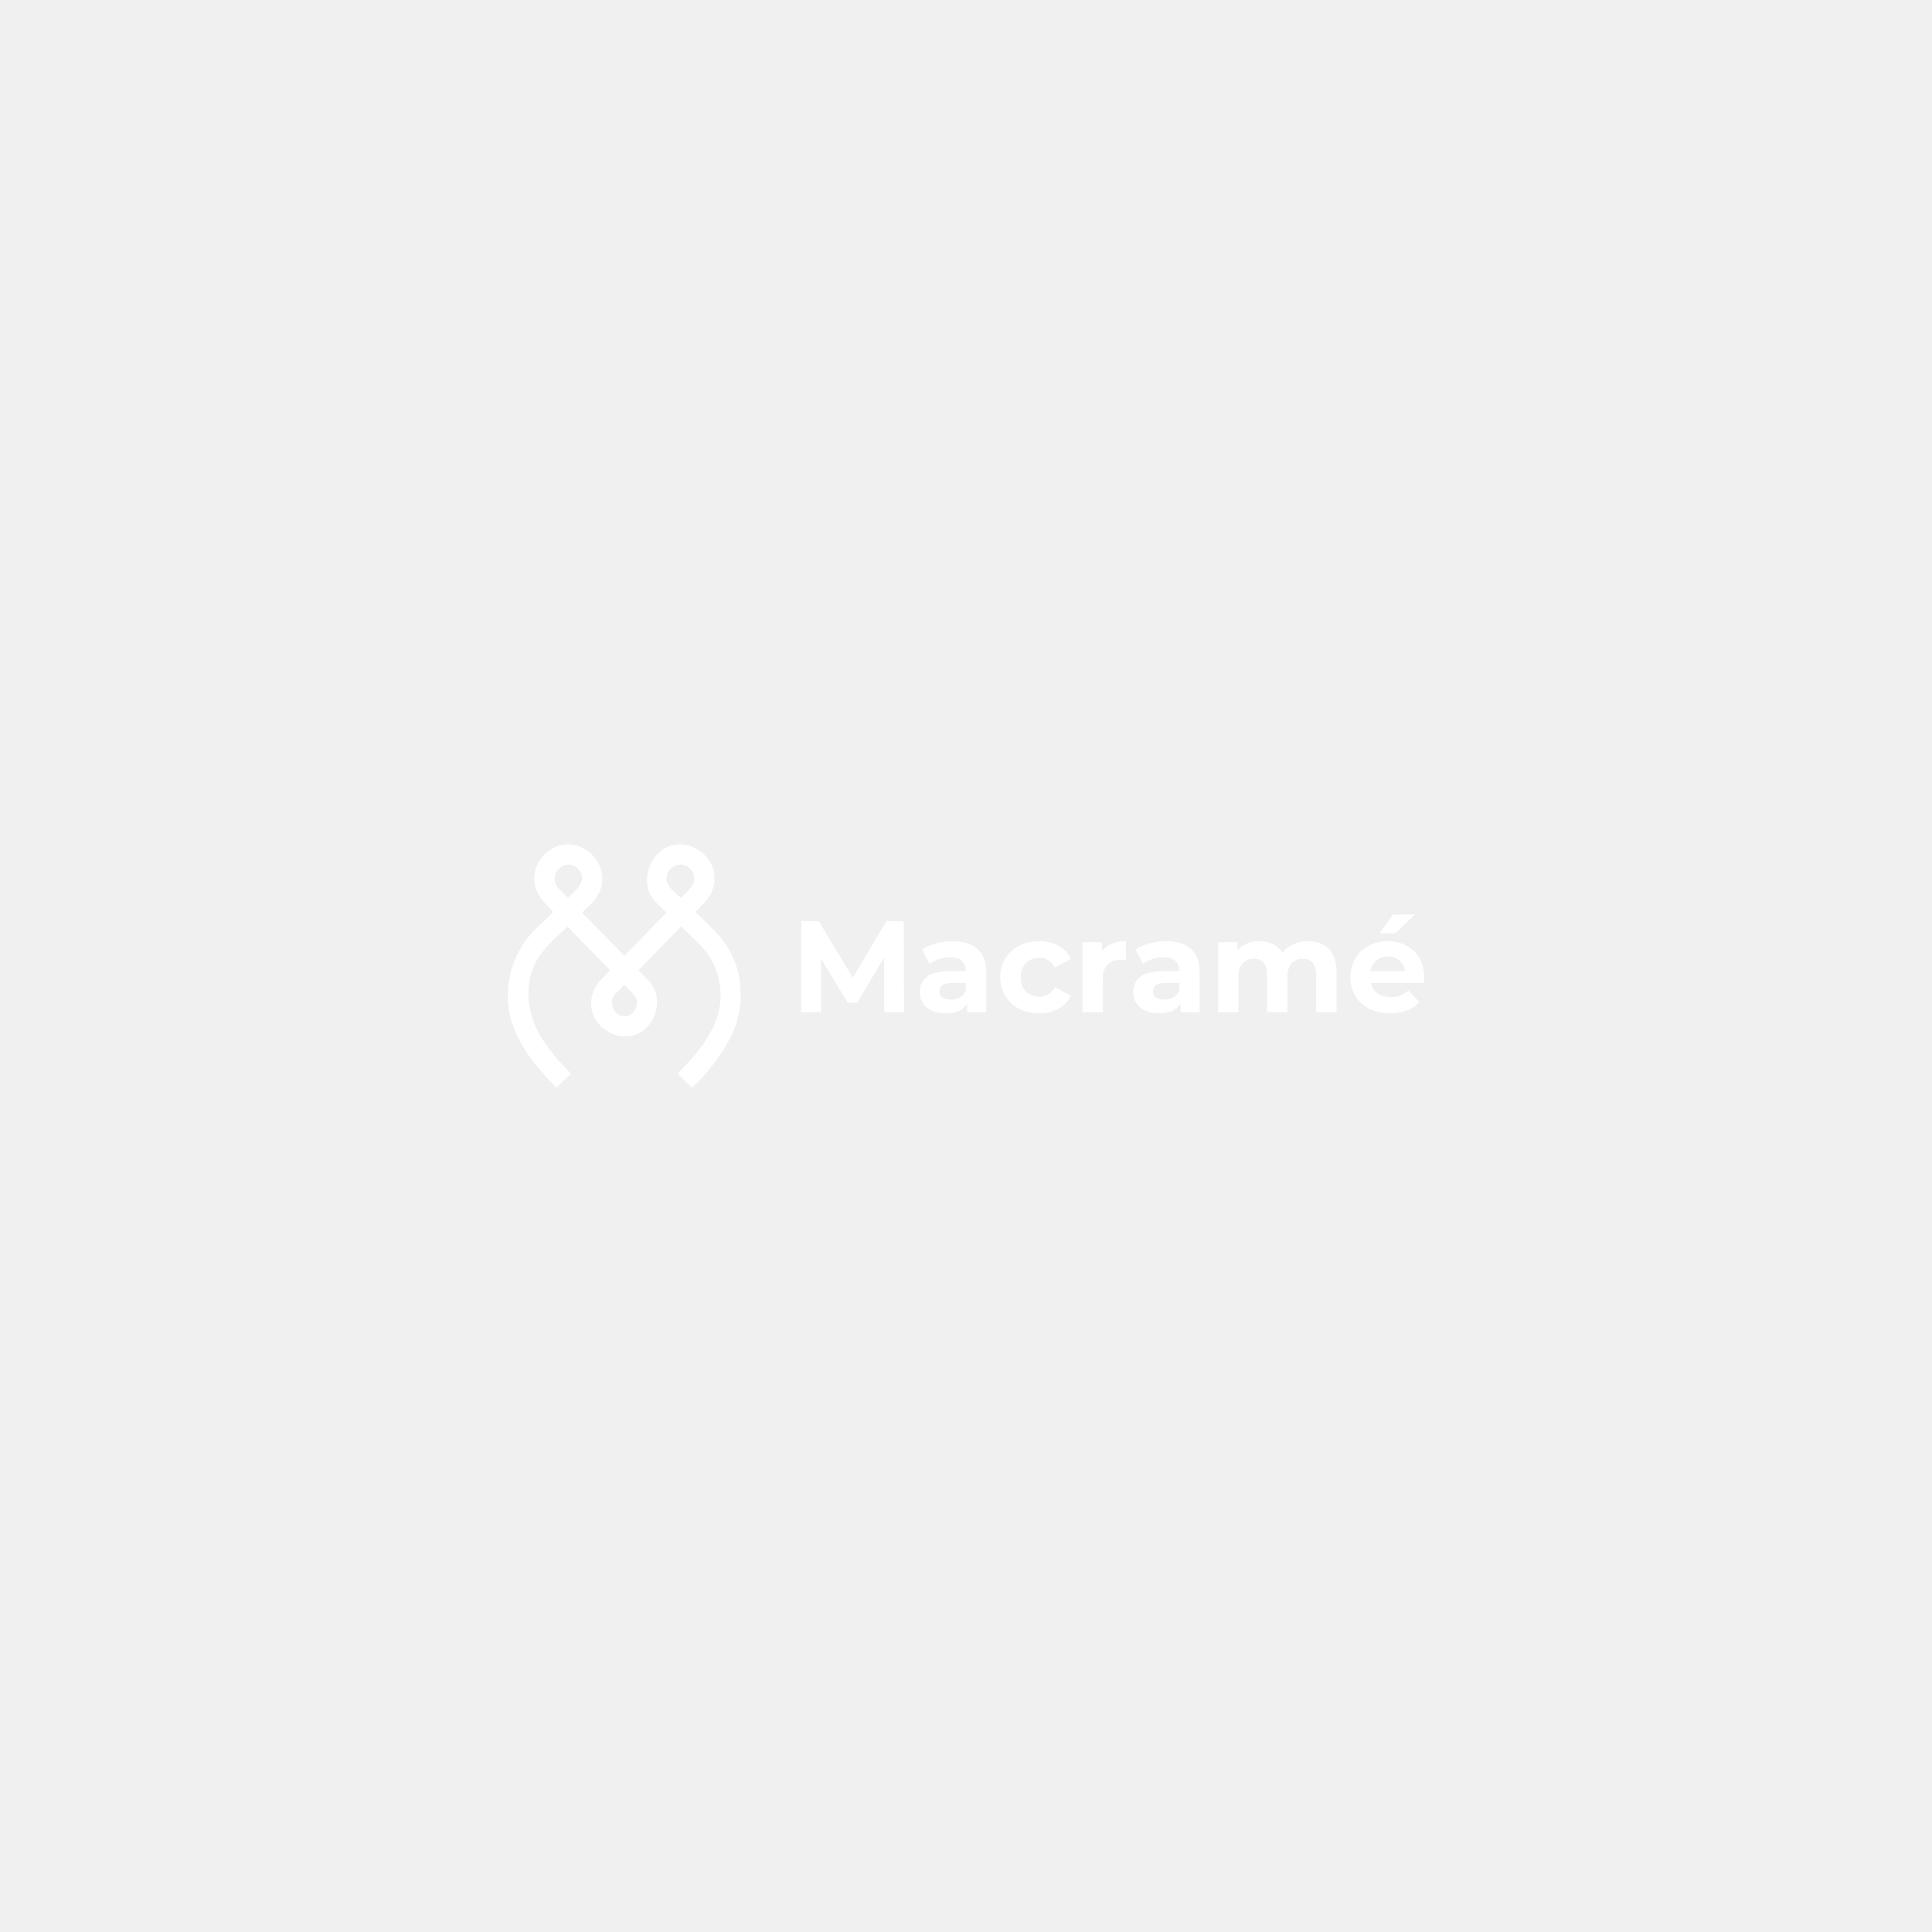
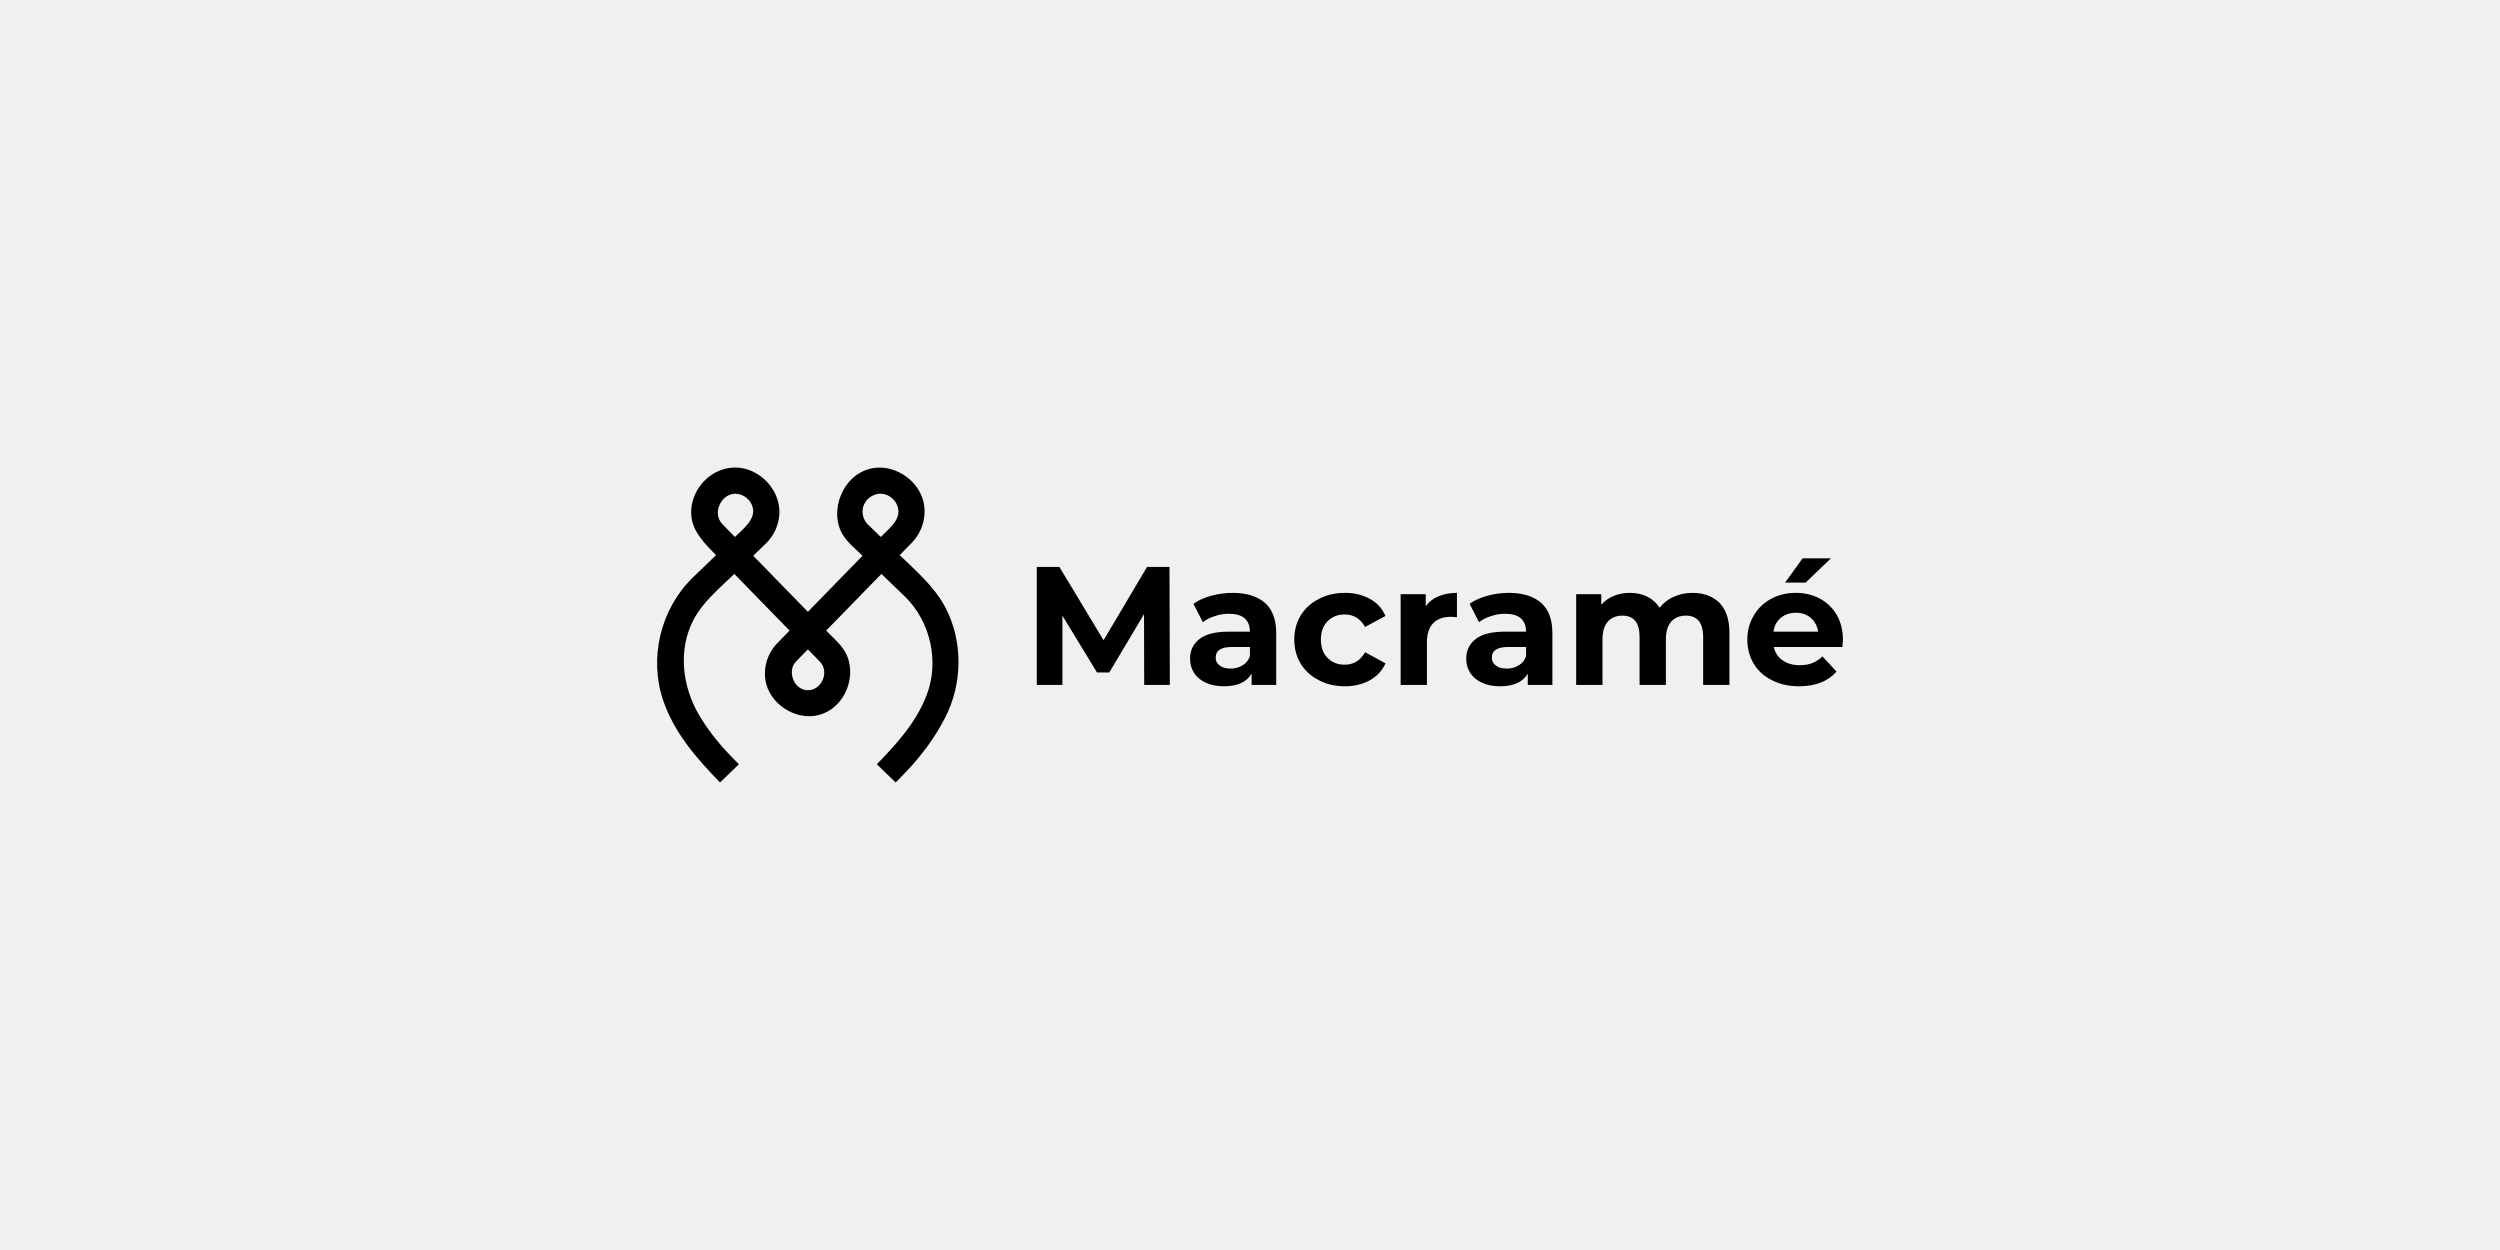
- <svg xmlns="http://www.w3.org/2000/svg" width="100%" height="100%" viewBox="0 0 600 600" version="1.1" xml:space="preserve" style="fill-rule:evenodd;clip-rule:evenodd;stroke-linejoin:round;stroke-miterlimit:2;">
-   <rect id="logo-macrame" x="0" y="0" width="600" height="600" style="fill:none;" />
-   <g id="logo-macrame1">
-     <g>
-       <g>
-         <path d="M274.605,314.383l-0.041,-16.997l-8.336,14.002l-2.954,0l-8.296,-13.637l0,16.632l-6.151,0l0,-28.327l5.423,0l10.602,17.603l10.441,-17.603l5.382,0l0.081,28.327l-6.151,0Z" style="fill:#fff;fill-rule:nonzero;" />
-         <path d="M295.809,292.287c3.373,0 5.963,0.803 7.77,2.408c1.808,1.605 2.712,4.027 2.712,7.264l0,12.424l-5.909,0l0,-2.712c-1.187,2.024 -3.399,3.035 -6.636,3.035c-1.673,0 -3.123,-0.283 -4.351,-0.849c-1.227,-0.567 -2.165,-1.349 -2.812,-2.348c-0.648,-0.998 -0.971,-2.131 -0.971,-3.399c0,-2.023 0.762,-3.615 2.286,-4.775c1.524,-1.16 3.878,-1.74 7.062,-1.74l5.018,0c0,-1.376 -0.419,-2.435 -1.255,-3.177c-0.836,-0.742 -2.091,-1.113 -3.763,-1.113c-1.16,0 -2.3,0.183 -3.42,0.547c-1.119,0.364 -2.07,0.856 -2.853,1.477l-2.266,-4.411c1.187,-0.836 2.61,-1.484 4.269,-1.943c1.66,-0.458 3.366,-0.688 5.119,-0.688Zm-0.485,18.17c1.079,0 2.037,-0.249 2.873,-0.748c0.836,-0.499 1.43,-1.235 1.781,-2.206l0,-2.226l-4.33,0c-2.59,0 -3.885,0.85 -3.885,2.55c0,0.809 0.317,1.45 0.951,1.922c0.634,0.472 1.504,0.708 2.61,0.708Z" style="fill:#fff;fill-rule:nonzero;" />
-         <path d="M322.761,314.706c-2.32,0 -4.405,-0.479 -6.253,-1.436c-1.848,-0.958 -3.291,-2.287 -4.33,-3.986c-1.038,-1.7 -1.558,-3.629 -1.558,-5.787c0,-2.158 0.52,-4.087 1.558,-5.787c1.039,-1.7 2.482,-3.028 4.33,-3.986c1.848,-0.958 3.933,-1.437 6.253,-1.437c2.293,0 4.296,0.479 6.009,1.437c1.713,0.958 2.961,2.327 3.743,4.107l-4.896,2.631c-1.133,-1.997 -2.766,-2.995 -4.897,-2.995c-1.645,0 -3.008,0.54 -4.087,1.619c-1.079,1.079 -1.619,2.549 -1.619,4.411c0,1.861 0.54,3.332 1.619,4.411c1.079,1.079 2.442,1.619 4.087,1.619c2.158,0 3.791,-0.999 4.897,-2.995l4.896,2.671c-0.782,1.726 -2.03,3.075 -3.743,4.047c-1.713,0.971 -3.716,1.456 -6.009,1.456Z" style="fill:#fff;fill-rule:nonzero;" />
-         <path d="M342.185,295.484c0.755,-1.052 1.774,-1.848 3.055,-2.387c1.282,-0.54 2.759,-0.81 4.431,-0.81l0,5.828c-0.701,-0.054 -1.173,-0.081 -1.416,-0.081c-1.808,0 -3.224,0.506 -4.249,1.517c-1.025,1.012 -1.538,2.53 -1.538,4.553l0,10.279l-6.313,0l0,-21.772l6.03,0l0,2.873Z" style="fill:#fff;fill-rule:nonzero;" />
-         <path d="M362.095,292.287c3.372,0 5.962,0.803 7.77,2.408c1.807,1.605 2.711,4.027 2.711,7.264l0,12.424l-5.908,0l0,-2.712c-1.187,2.024 -3.4,3.035 -6.637,3.035c-1.673,0 -3.123,-0.283 -4.35,-0.849c-1.228,-0.567 -2.165,-1.349 -2.813,-2.348c-0.647,-0.998 -0.971,-2.131 -0.971,-3.399c0,-2.023 0.762,-3.615 2.286,-4.775c1.525,-1.16 3.879,-1.74 7.062,-1.74l5.018,0c0,-1.376 -0.418,-2.435 -1.255,-3.177c-0.836,-0.742 -2.09,-1.113 -3.763,-1.113c-1.16,0 -2.3,0.183 -3.419,0.547c-1.12,0.364 -2.071,0.856 -2.853,1.477l-2.267,-4.411c1.187,-0.836 2.611,-1.484 4.27,-1.943c1.659,-0.458 3.365,-0.688 5.119,-0.688Zm-0.486,18.17c1.079,0 2.037,-0.249 2.873,-0.748c0.837,-0.499 1.43,-1.235 1.781,-2.206l0,-2.226l-4.33,0c-2.59,0 -3.885,0.85 -3.885,2.55c0,0.809 0.317,1.45 0.951,1.922c0.634,0.472 1.504,0.708 2.61,0.708Z" style="fill:#fff;fill-rule:nonzero;" />
-         <path d="M406.164,292.287c2.724,0 4.889,0.803 6.495,2.408c1.605,1.605 2.407,4.013 2.407,7.224l0,12.464l-6.312,0l0,-11.493c0,-1.727 -0.358,-3.015 -1.073,-3.865c-0.715,-0.85 -1.733,-1.274 -3.055,-1.274c-1.484,0 -2.657,0.478 -3.521,1.436c-0.863,0.958 -1.295,2.381 -1.295,4.269l0,10.927l-6.313,0l0,-11.493c0,-3.426 -1.376,-5.139 -4.127,-5.139c-1.457,0 -2.617,0.478 -3.48,1.436c-0.864,0.958 -1.295,2.381 -1.295,4.269l0,10.927l-6.313,0l0,-21.772l6.029,0l0,2.509c0.81,-0.917 1.801,-1.618 2.975,-2.104c1.173,-0.486 2.461,-0.729 3.864,-0.729c1.538,0 2.927,0.304 4.168,0.911c1.241,0.607 2.24,1.491 2.995,2.651c0.89,-1.133 2.017,-2.01 3.379,-2.631c1.362,-0.62 2.853,-0.931 4.472,-0.931Z" style="fill:#fff;fill-rule:nonzero;" />
-         <path d="M442.301,303.578c0,0.081 -0.041,0.647 -0.122,1.699l-16.47,0c0.297,1.349 0.998,2.415 2.105,3.197c1.106,0.783 2.482,1.174 4.127,1.174c1.133,0 2.138,-0.169 3.015,-0.506c0.877,-0.337 1.693,-0.87 2.448,-1.598l3.359,3.642c-2.05,2.347 -5.045,3.52 -8.984,3.52c-2.455,0 -4.626,-0.479 -6.515,-1.436c-1.888,-0.958 -3.345,-2.287 -4.37,-3.986c-1.025,-1.7 -1.538,-3.629 -1.538,-5.787c0,-2.131 0.506,-4.054 1.517,-5.767c1.012,-1.713 2.401,-3.048 4.169,-4.006c1.767,-0.958 3.743,-1.437 5.928,-1.437c2.131,0 4.06,0.459 5.787,1.376c1.726,0.918 3.082,2.233 4.067,3.946c0.984,1.713 1.477,3.703 1.477,5.969Zm-11.291,-6.515c-1.429,0 -2.63,0.404 -3.601,1.214c-0.971,0.809 -1.565,1.915 -1.781,3.318l10.724,0c-0.216,-1.376 -0.809,-2.475 -1.78,-3.298c-0.972,-0.823 -2.159,-1.234 -3.562,-1.234Zm1.619,-13.071l6.799,0l-6.067,5.827l-4.937,0l4.205,-5.827Z" style="fill:#fff;fill-rule:nonzero;" />
+ <svg xmlns="http://www.w3.org/2000/svg" width="100%" height="100%" viewBox="0 0 600 300" version="1.1" xml:space="preserve" style="fill-rule:evenodd;clip-rule:evenodd;stroke-linejoin:round;stroke-miterlimit:2;">
+   <g transform="matrix(1,0,0,1,-4550,0)">
+     <g id="logo-macrame" transform="matrix(1,0,0,0.5,0,0)">
+       <rect x="4550" y="0" width="600" height="600" style="fill:none;" />
+       <g transform="matrix(0.628755,0,0,1.25751,2750.68,-1503.24)">
+         <g transform="matrix(0.864931,0,0,0.864931,1336.2,1355.05)">
+           <g transform="matrix(74.4116,0,0,74.4116,2215.12,117.7)">
+             <path d="M0.72,0L0.719,-0.42L0.513,-0.074L0.44,-0.074L0.235,-0.411L0.235,0L0.083,0L0.083,-0.7L0.217,-0.7L0.479,-0.265L0.737,-0.7L0.87,-0.7L0.872,0L0.72,0Z" style="fill-rule:nonzero;" />
+           </g>
+           <g transform="matrix(74.4116,0,0,74.4116,2286.18,117.7)">
+             <path d="M0.289,-0.546C0.372,-0.546 0.436,-0.526 0.481,-0.487C0.526,-0.447 0.548,-0.387 0.548,-0.307L0.548,0L0.402,0L0.402,-0.067C0.373,-0.017 0.318,0.008 0.238,0.008C0.197,0.008 0.161,0.001 0.131,-0.013C0.1,-0.027 0.077,-0.046 0.061,-0.071C0.045,-0.096 0.037,-0.124 0.037,-0.155C0.037,-0.205 0.056,-0.244 0.094,-0.273C0.131,-0.302 0.189,-0.316 0.268,-0.316L0.392,-0.316C0.392,-0.35 0.382,-0.376 0.361,-0.395C0.34,-0.413 0.309,-0.422 0.268,-0.422C0.239,-0.422 0.211,-0.418 0.184,-0.408C0.156,-0.4 0.132,-0.387 0.113,-0.372L0.057,-0.481C0.086,-0.502 0.122,-0.518 0.163,-0.529C0.203,-0.54 0.246,-0.546 0.289,-0.546ZM0.277,-0.097C0.304,-0.097 0.327,-0.103 0.348,-0.116C0.369,-0.128 0.383,-0.146 0.392,-0.17L0.392,-0.225L0.285,-0.225C0.221,-0.225 0.189,-0.204 0.189,-0.162C0.189,-0.142 0.197,-0.126 0.213,-0.115C0.228,-0.103 0.25,-0.097 0.277,-0.097Z" style="fill-rule:nonzero;" />
+           </g>
+           <g transform="matrix(74.4116,0,0,74.4116,2332.54,117.7)">
+             <path d="M0.332,0.008C0.275,0.008 0.223,-0.004 0.178,-0.028C0.132,-0.051 0.096,-0.084 0.07,-0.126C0.045,-0.168 0.032,-0.216 0.032,-0.269C0.032,-0.322 0.045,-0.37 0.07,-0.412C0.096,-0.454 0.132,-0.487 0.178,-0.51C0.223,-0.534 0.275,-0.546 0.332,-0.546C0.389,-0.546 0.438,-0.534 0.481,-0.51C0.523,-0.487 0.554,-0.453 0.573,-0.409L0.452,-0.344C0.424,-0.393 0.384,-0.418 0.331,-0.418C0.29,-0.418 0.257,-0.405 0.23,-0.378C0.203,-0.351 0.19,-0.315 0.19,-0.269C0.19,-0.223 0.203,-0.187 0.23,-0.16C0.257,-0.133 0.29,-0.12 0.331,-0.12C0.384,-0.12 0.425,-0.145 0.452,-0.194L0.573,-0.128C0.554,-0.085 0.523,-0.052 0.481,-0.028C0.438,-0.004 0.389,0.008 0.332,0.008Z" style="fill-rule:nonzero;" />
+           </g>
+           <g transform="matrix(74.4116,0,0,74.4116,2376.51,117.7)">
+             <path d="M0.221,-0.467C0.24,-0.493 0.265,-0.513 0.297,-0.526C0.328,-0.539 0.365,-0.546 0.406,-0.546L0.406,-0.402C0.389,-0.403 0.377,-0.404 0.371,-0.404C0.326,-0.404 0.291,-0.392 0.266,-0.367C0.241,-0.342 0.228,-0.304 0.228,-0.254L0.228,0L0.072,0L0.072,-0.538L0.221,-0.538L0.221,-0.467Z" style="fill-rule:nonzero;" />
+           </g>
+           <g transform="matrix(74.4116,0,0,74.4116,2408.06,117.7)">
+             <path d="M0.289,-0.546C0.372,-0.546 0.436,-0.526 0.481,-0.487C0.526,-0.447 0.548,-0.387 0.548,-0.307L0.548,0L0.402,0L0.402,-0.067C0.373,-0.017 0.318,0.008 0.238,0.008C0.197,0.008 0.161,0.001 0.131,-0.013C0.1,-0.027 0.077,-0.046 0.061,-0.071C0.045,-0.096 0.037,-0.124 0.037,-0.155C0.037,-0.205 0.056,-0.244 0.094,-0.273C0.131,-0.302 0.189,-0.316 0.268,-0.316L0.392,-0.316C0.392,-0.35 0.382,-0.376 0.361,-0.395C0.34,-0.413 0.309,-0.422 0.268,-0.422C0.239,-0.422 0.211,-0.418 0.184,-0.408C0.156,-0.4 0.132,-0.387 0.113,-0.372L0.057,-0.481C0.086,-0.502 0.122,-0.518 0.163,-0.529C0.203,-0.54 0.246,-0.546 0.289,-0.546ZM0.277,-0.097C0.304,-0.097 0.327,-0.103 0.348,-0.116C0.369,-0.128 0.383,-0.146 0.392,-0.17L0.392,-0.225L0.285,-0.225C0.221,-0.225 0.189,-0.204 0.189,-0.162C0.189,-0.142 0.197,-0.126 0.213,-0.115C0.228,-0.103 0.25,-0.097 0.277,-0.097Z" style="fill-rule:nonzero;" />
+           </g>
+           <g transform="matrix(74.4116,0,0,74.4116,2453.98,117.7)">
+             <path d="M0.761,-0.546C0.828,-0.546 0.882,-0.526 0.922,-0.487C0.961,-0.447 0.981,-0.387 0.981,-0.308L0.981,0L0.825,0L0.825,-0.284C0.825,-0.327 0.816,-0.359 0.799,-0.38C0.781,-0.401 0.756,-0.411 0.723,-0.411C0.686,-0.411 0.657,-0.399 0.636,-0.376C0.615,-0.352 0.604,-0.317 0.604,-0.27L0.604,0L0.448,0L0.448,-0.284C0.448,-0.369 0.414,-0.411 0.346,-0.411C0.31,-0.411 0.281,-0.399 0.26,-0.376C0.239,-0.352 0.228,-0.317 0.228,-0.27L0.228,0L0.072,0L0.072,-0.538L0.221,-0.538L0.221,-0.476C0.241,-0.499 0.266,-0.516 0.295,-0.528C0.324,-0.54 0.355,-0.546 0.39,-0.546C0.428,-0.546 0.462,-0.539 0.493,-0.524C0.524,-0.508 0.548,-0.487 0.567,-0.458C0.589,-0.486 0.617,-0.508 0.651,-0.523C0.684,-0.538 0.721,-0.546 0.761,-0.546Z" style="fill-rule:nonzero;" />
+           </g>
+           <g transform="matrix(74.4116,0,0,74.4116,2532.48,117.7)">
+             <path d="M0.599,-0.267C0.599,-0.265 0.598,-0.251 0.596,-0.225L0.189,-0.225C0.196,-0.192 0.214,-0.165 0.241,-0.146C0.268,-0.127 0.302,-0.117 0.343,-0.117C0.371,-0.117 0.396,-0.121 0.418,-0.13C0.439,-0.138 0.459,-0.151 0.478,-0.169L0.561,-0.079C0.51,-0.021 0.436,0.008 0.339,0.008C0.278,0.008 0.225,-0.004 0.178,-0.028C0.131,-0.051 0.095,-0.084 0.07,-0.126C0.045,-0.168 0.032,-0.216 0.032,-0.269C0.032,-0.322 0.045,-0.369 0.07,-0.411C0.095,-0.454 0.129,-0.487 0.172,-0.51C0.216,-0.534 0.265,-0.546 0.319,-0.546C0.372,-0.546 0.419,-0.535 0.462,-0.512C0.505,-0.489 0.538,-0.457 0.563,-0.414C0.587,-0.372 0.599,-0.323 0.599,-0.267ZM0.32,-0.428C0.285,-0.428 0.255,-0.418 0.231,-0.398C0.207,-0.378 0.192,-0.351 0.187,-0.316L0.452,-0.316C0.447,-0.35 0.432,-0.377 0.408,-0.398C0.384,-0.418 0.355,-0.428 0.32,-0.428ZM0.36,-0.751L0.528,-0.751L0.378,-0.607L0.256,-0.607L0.36,-0.751Z" style="fill-rule:nonzero;" />
+           </g>
+         </g>
+         <g transform="matrix(1.00113,0,0,0.98205,1405.41,1370.97)">
+           <path d="M1735.17,2.946C1744.27,3.078 1752.41,11.687 1751.81,21.203C1751.55,25.414 1749.71,29.474 1746.7,32.46L1741.84,37.237L1762.69,59.035L1783.54,37.237C1780.97,34.719 1778.13,32.404 1776.26,29.488C1770.28,20.136 1775.99,5.208 1787.52,3.192C1796.38,1.643 1805.86,8.567 1807.06,17.865C1807.72,22.928 1806,28.236 1802.53,31.962C1802.53,31.962 1797.7,37.013 1797.7,37.013C1804.19,43.389 1811.03,49.415 1815.11,57.326C1821.9,70.487 1821.71,86.953 1815,100.22C1811.13,107.875 1806.05,114.883 1800.19,121.138L1799.91,121.433L1796.16,125.376L1788.99,118.289C1796.54,110.353 1803.92,102.108 1807.95,91.483C1812.83,78.588 1809.61,63.005 1799.71,53.128C1799.71,53.128 1790.73,44.303 1790.73,44.303L1769.66,66.328C1772.14,68.914 1774.9,71.303 1776.66,74.239C1781.9,82.931 1777.28,96.215 1767.04,99.09C1758.17,101.579 1747.86,94.882 1746.47,85.456C1745.73,80.443 1747.37,75.145 1750.84,71.419C1750.84,71.419 1755.71,66.328 1755.71,66.328L1734.64,44.305C1728.87,49.987 1722.62,55.215 1719.04,62.228C1713.22,73.627 1714.64,87.747 1721.17,99.093C1724.24,104.425 1727.98,109.339 1732.14,113.828L1732.65,114.362L1736.38,118.294L1729.2,125.376C1720.36,116.065 1711.78,106.235 1707.5,93.415C1702.09,77.196 1706.38,58.12 1718.7,45.84C1721.29,43.29 1723.88,40.746 1726.47,38.2L1727.67,37.014C1723.46,32.61 1719.08,28.202 1718.32,22.373C1717.08,12.973 1724.54,3.285 1734.52,2.952C1734.74,2.947 1734.95,2.945 1735.17,2.946ZM1758.11,78.41C1754.56,82.145 1757.48,90.199 1763.47,89.457C1768.1,88.883 1770.91,82.247 1767.27,78.41L1762.69,73.621C1761.16,75.217 1759.63,76.814 1758.11,78.41ZM1734.93,13.129C1729.69,13.202 1726.05,20.603 1730.06,24.924C1730.06,24.924 1734.86,29.947 1734.86,29.947C1738.39,26.477 1742.73,23.083 1741.67,18.503C1740.98,15.515 1738.17,13.204 1735.14,13.13C1735.07,13.129 1735,13.129 1734.93,13.129ZM1790.3,13.129C1787.31,13.172 1784.52,15.376 1783.75,18.316C1783.12,20.715 1783.86,23.391 1785.62,25.146L1790.51,29.947C1793.51,26.813 1797.29,23.878 1797.21,19.95C1797.14,16.349 1794,13.112 1790.3,13.129Z" />
+         </g>
      </g>
-       <path d="M176.561,262.202c5.729,0.081 10.852,5.397 10.477,11.273c-0.166,2.6 -1.324,5.107 -3.217,6.95l-3.061,2.95l13.125,13.46l13.124,-13.46c-1.613,-1.555 -3.404,-2.984 -4.578,-4.784c-3.766,-5.775 -0.175,-14.993 7.085,-16.237c5.578,-0.957 11.542,3.318 12.301,9.059c0.413,3.126 -0.667,6.404 -2.85,8.705c0,0 -3.04,3.119 -3.04,3.119c4.085,3.937 8.385,7.658 10.955,12.542c4.275,8.127 4.157,18.294 -0.065,26.486c-2.437,4.727 -5.638,9.054 -9.323,12.916l-0.176,0.182l-2.36,2.435l-4.515,-4.375c4.75,-4.901 9.4,-9.992 11.933,-16.553c3.075,-7.962 1.044,-17.584 -5.184,-23.682c0,0 -5.655,-5.45 -5.655,-5.45l-13.261,13.6c1.557,1.597 3.295,3.072 4.408,4.885c3.292,5.367 0.388,13.569 -6.059,15.344c-5.583,1.537 -12.072,-2.598 -12.948,-8.418c-0.466,-3.096 0.566,-6.367 2.752,-8.668c0,0 3.065,-3.143 3.065,-3.143l-13.261,-13.599c-3.638,3.509 -7.572,6.737 -9.824,11.067c-3.662,7.039 -2.769,15.757 1.342,22.763c1.932,3.293 4.288,6.327 6.909,9.099l0.315,0.329l2.351,2.428l-4.518,4.373c-5.565,-5.749 -10.969,-11.819 -13.661,-19.735c-3.406,-10.014 -0.703,-21.794 7.051,-29.376c1.627,-1.574 3.257,-3.145 4.886,-4.717l0.759,-0.732c-2.651,-2.72 -5.406,-5.442 -5.887,-9.041c-0.777,-5.804 3.919,-11.786 10.202,-11.992c0.134,-0.003 0.269,-0.004 0.403,-0.003Zm14.44,46.596c-2.231,2.306 -0.393,7.28 3.375,6.822c2.916,-0.355 4.684,-4.453 2.393,-6.822l-2.884,-2.957c-0.962,0.986 -1.923,1.972 -2.884,2.957Zm-14.587,-40.309c-3.299,0.045 -5.588,4.615 -3.068,7.283c0,0 3.024,3.102 3.024,3.102c2.223,-2.143 4.955,-4.239 4.286,-7.067c-0.436,-1.844 -2.204,-3.271 -4.113,-3.317c-0.043,-0.001 -0.086,-0.001 -0.129,-0.001Zm34.852,0c-1.879,0.027 -3.639,1.387 -4.124,3.203c-0.396,1.481 0.068,3.134 1.181,4.218l3.076,2.964c1.887,-1.936 4.269,-3.747 4.219,-6.173c-0.045,-2.224 -2.02,-4.222 -4.352,-4.212Z" style="fill:#fff;" />
    </g>
  </g>
</svg>
